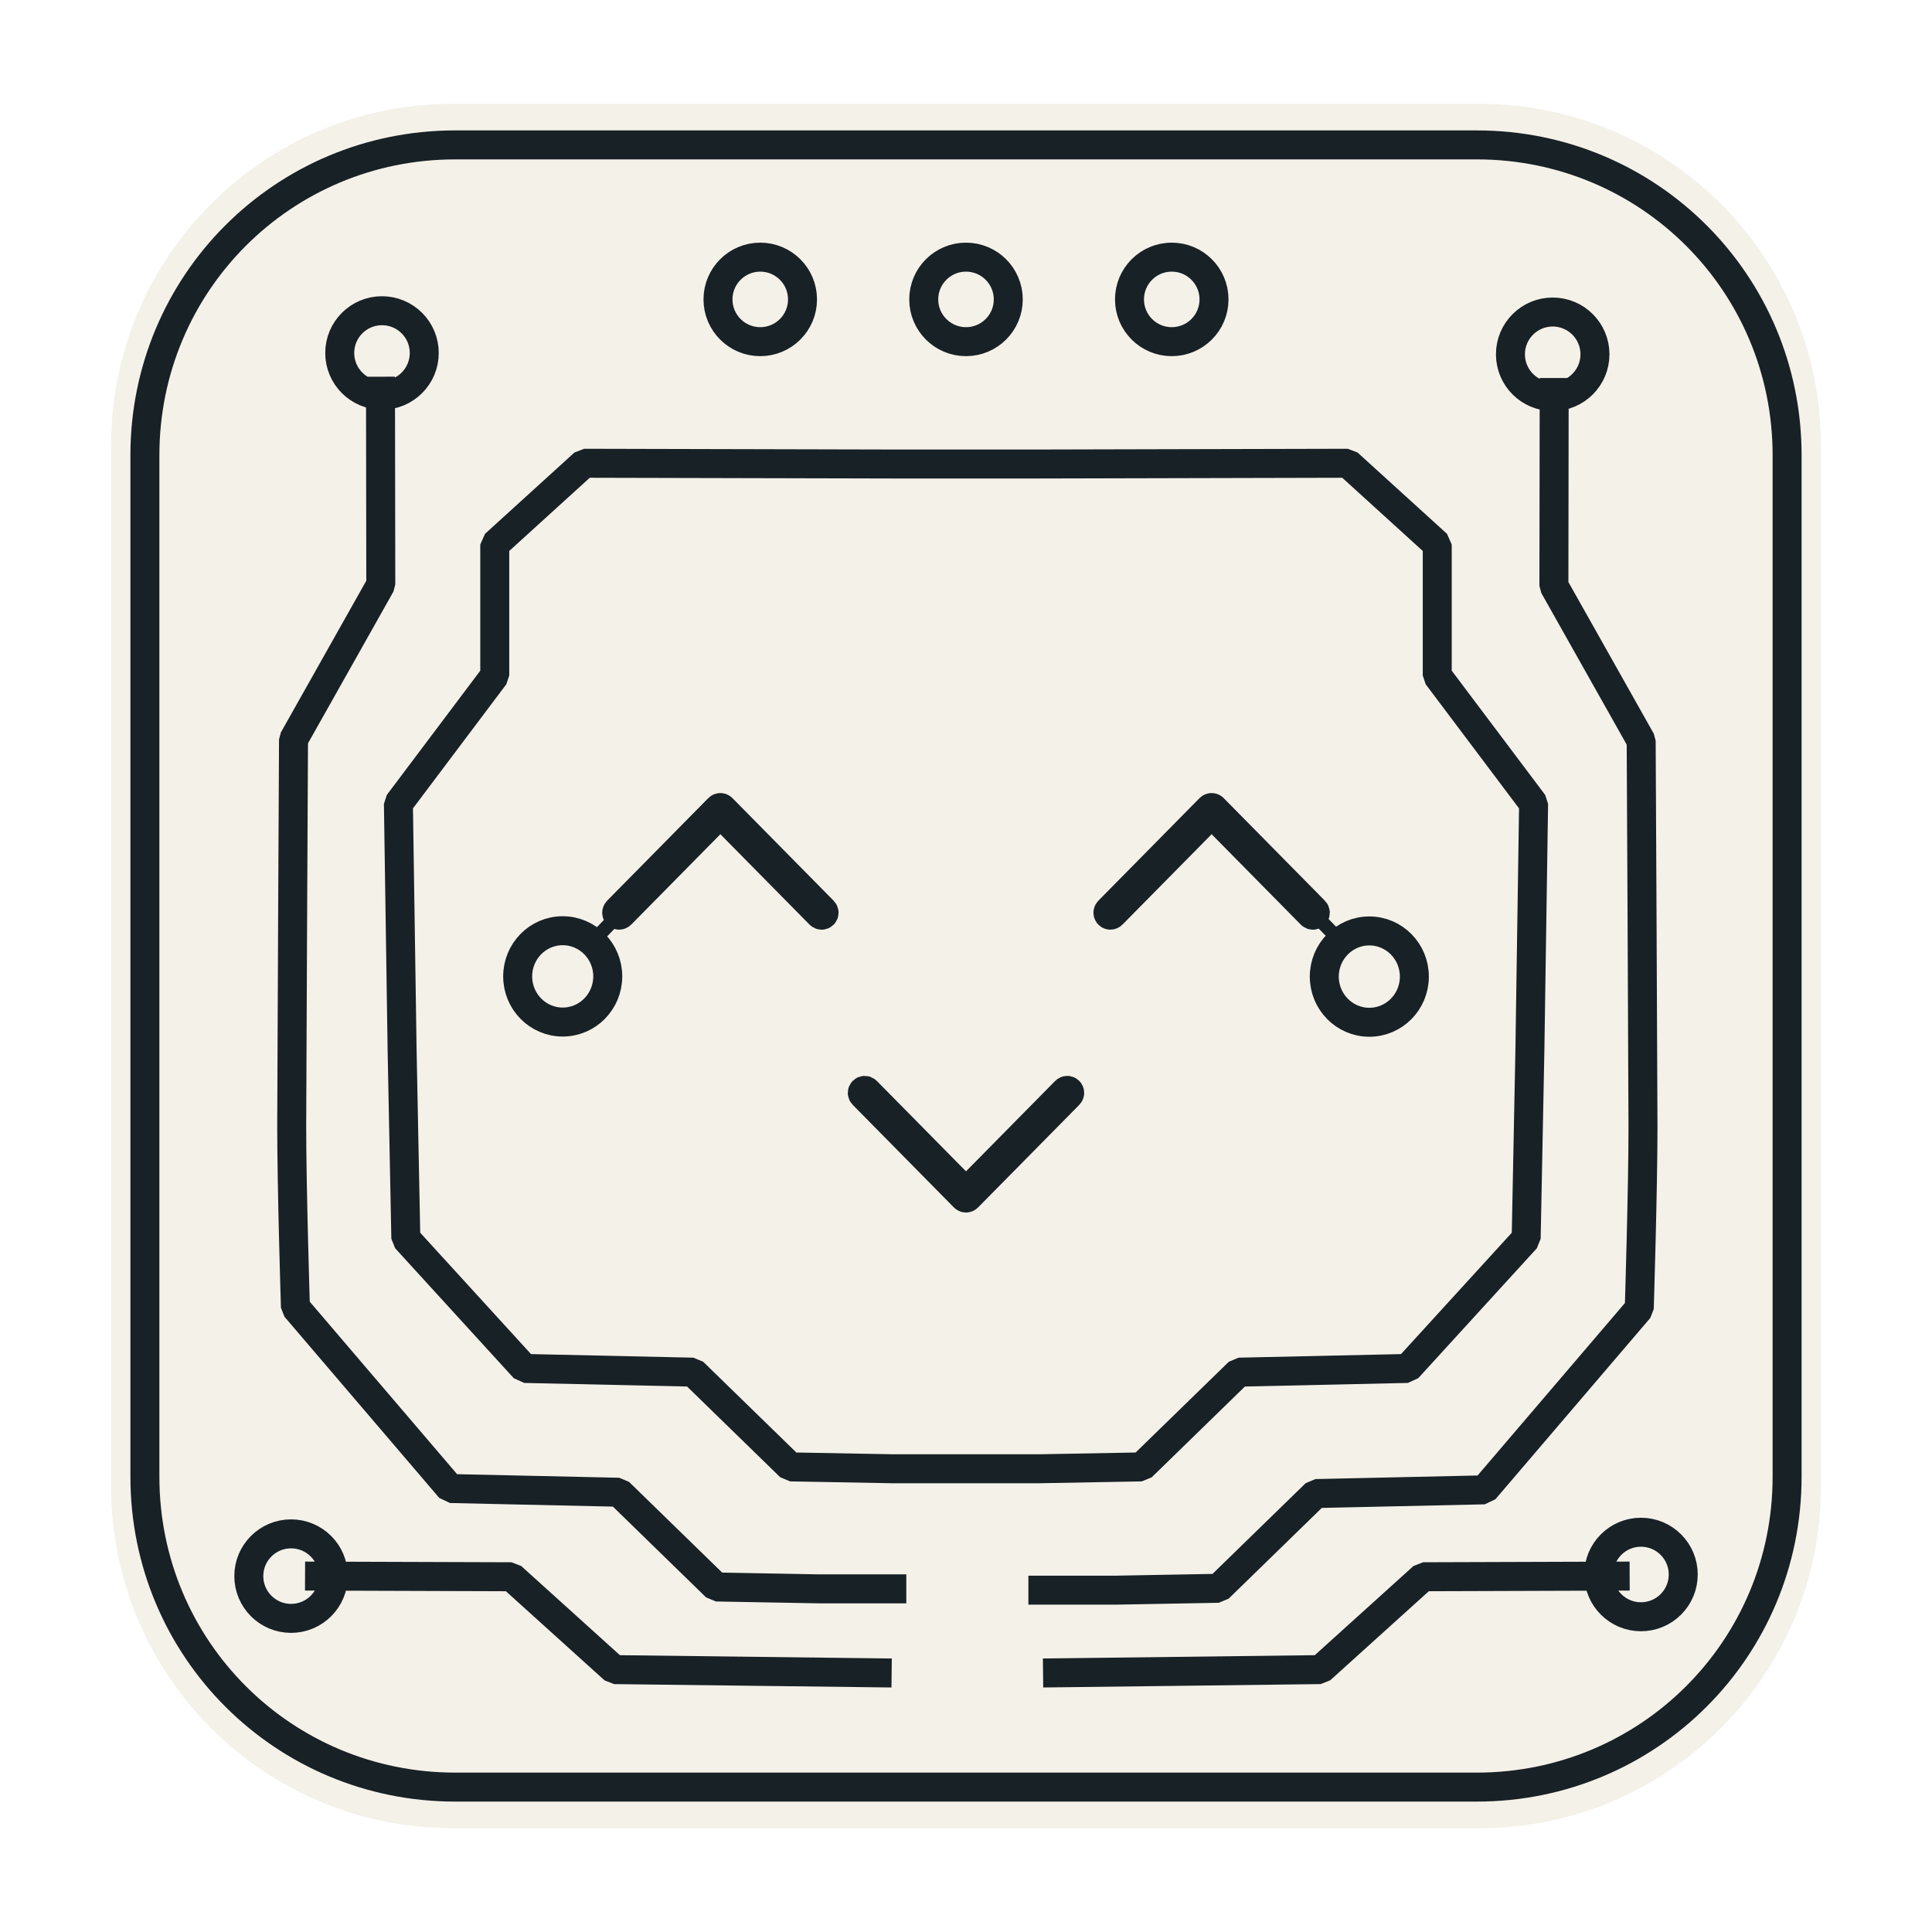
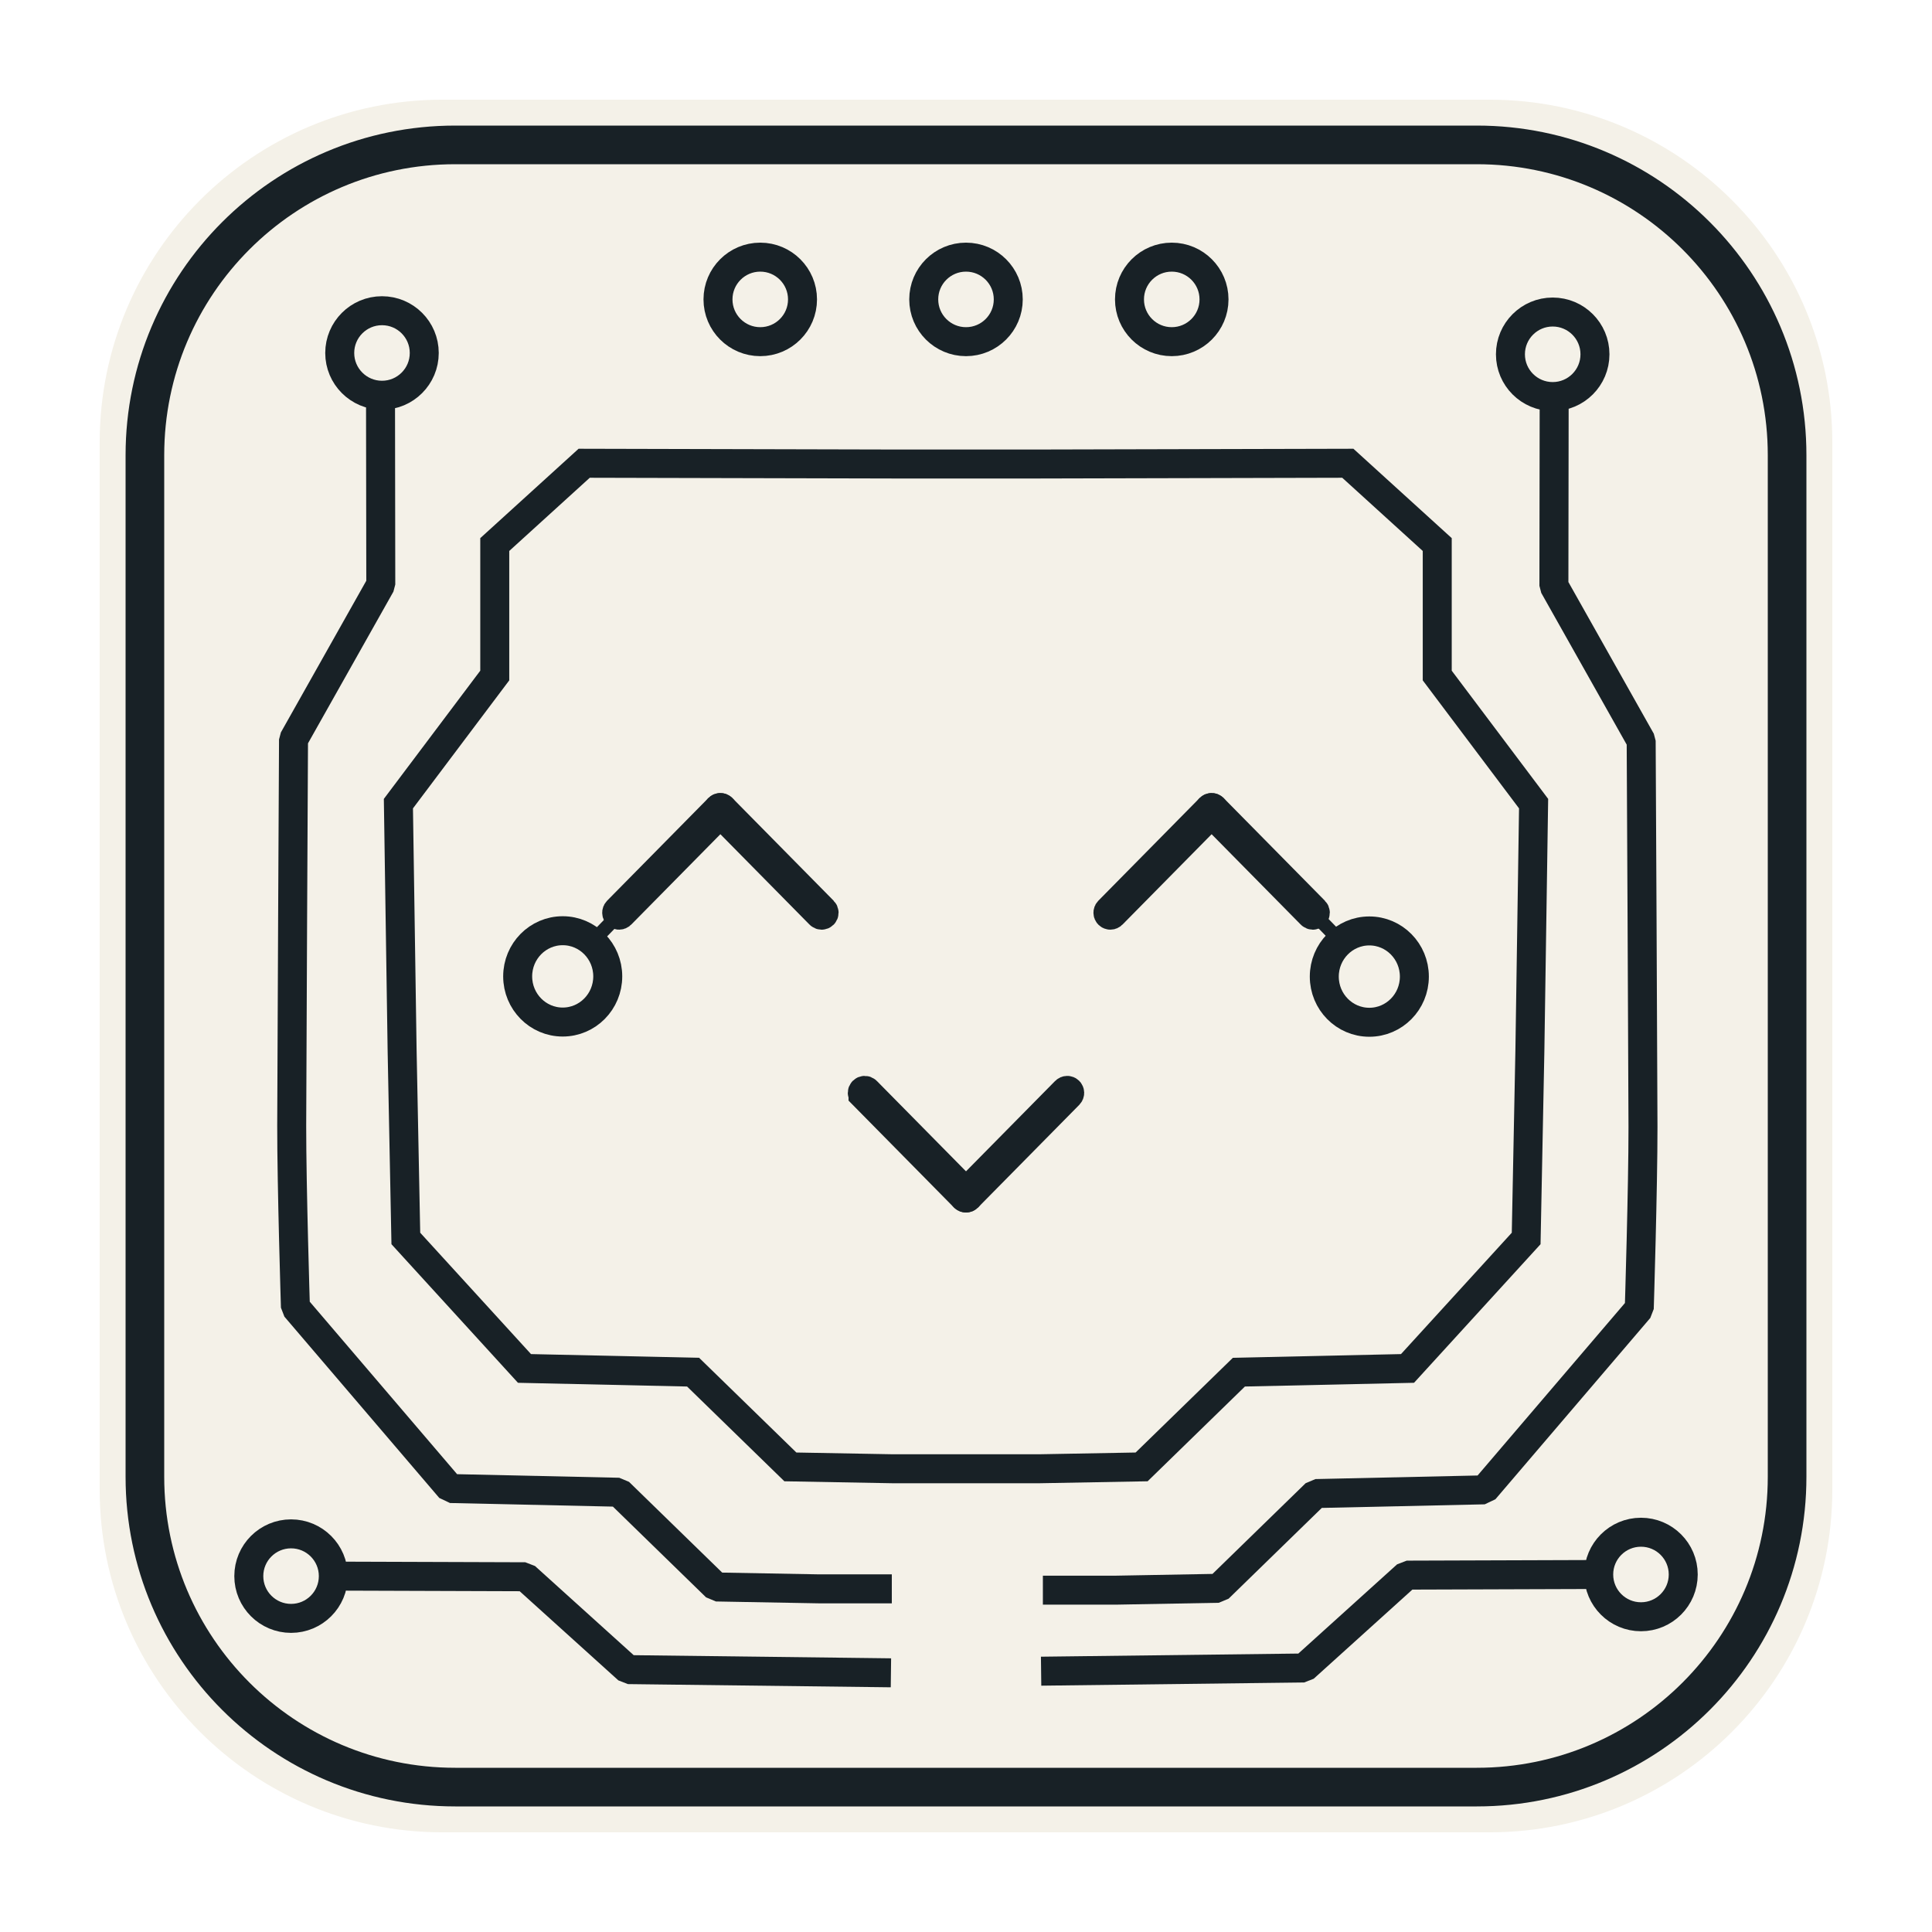
<svg xmlns="http://www.w3.org/2000/svg" width="1000" height="1000" viewBox="0 0 1000 1000" version="1.1" id="svg1">
  <defs id="defs1" />
  <g id="layer1">
-     <rect style="fill:#f4f1e8;fill-opacity:1;stroke:#f4f1e8;stroke-width:20;stroke-linejoin:bevel;stroke-dasharray:none;stroke-opacity:1;stroke-linecap:round" id="rect1" width="865" height="872.565" x="67.5" y="63.718" ry="166.754" />
-     <path style="fill:none;stroke:#182126;stroke-width:5;stroke-linecap:square;stroke-linejoin:bevel;stroke-opacity:1;stroke-dasharray:none" d="m 681.174,472.582 15.154,15.588 c 0.102,0.105 0.102,0.275 -1e-5,0.38 l -0.554,0.57 -0.554,0.57 c -0.307,0.316 -0.267,0.105 -0.37,0 l -15.154,-15.588 c -0.102,-0.105 -0.102,-0.275 0,-0.38 l 1.109,-1.141 c 0.102,-0.105 0.267,-0.105 0.37,0 z" id="path13" />
-     <path style="fill:none;stroke:#182126;stroke-width:5;stroke-linecap:square;stroke-linejoin:bevel;stroke-opacity:1;stroke-dasharray:none" d="m 320.219,471.902 -15.154,15.588 c -0.102,0.105 -0.102,0.275 0,0.38 l 1.109,1.141 c 0.102,0.105 0.267,0.105 0.37,0 l 15.154,-15.588 c 0.102,-0.105 0.102,-0.275 10e-6,-0.38 l -1.109,-1.141 c -0.102,-0.105 -0.267,-0.105 -0.37,10e-6 z" id="path11" />
-     <path id="path12" style="fill:none;stroke:#182126;stroke-width:15;stroke-linecap:square;stroke-linejoin:bevel;stroke-opacity:1" d="m 415.379,154.972 c 0,12.081 -9.794,21.875 -21.875,21.875 -12.081,0 -21.875,-9.794 -21.875,-21.875 0,-12.081 9.794,-21.875 21.875,-21.875 12.081,0 21.875,9.794 21.875,21.875 z m 212.993,0 c 0,12.081 -9.794,21.875 -21.875,21.875 -12.081,0 -21.875,-9.794 -21.875,-21.875 0,-12.081 9.794,-21.875 21.875,-21.875 12.081,0 21.875,9.794 21.875,21.875 z m -106.496,0 c 0,12.081 -9.794,21.875 -21.875,21.875 -12.081,0 -21.875,-9.794 -21.875,-21.875 0,-12.081 9.794,-21.875 21.875,-21.875 12.081,0 21.875,9.794 21.875,21.875 z m 305.616,659.983 c 0,12.081 9.794,21.875 21.875,21.875 12.081,0 21.875,-9.794 21.875,-21.875 0,-12.081 -9.794,-21.875 -21.875,-21.875 -12.081,0 -21.875,9.794 -21.875,21.875 z m -280.107,50.89 136.066,-1.657 53.202,-48.061 99.349,-0.33 m -663.472,0 c 0,12.081 -9.794,21.875 -21.875,21.875 -12.081,0 -21.875,-9.794 -21.875,-21.875 0,-12.081 9.794,-21.875 21.875,-21.875 12.081,0 21.875,9.794 21.875,21.875 z m 281.481,50.049 -136.066,-1.657 -53.202,-48.061 -99.349,-0.33 M 781.8,183.382 c 0,12.081 9.794,21.875 21.875,21.875 12.081,0 21.875,-9.794 21.875,-21.875 0,-12.081 -9.794,-21.875 -21.875,-21.875 -12.081,0 -21.875,9.794 -21.875,21.875 z m 22.641,19.775 -0.143,100.071 45.17,80.216 c 0,0 0.92,179.031 0.938,199.835 0.027,31.348 -1.923,94.025 -1.923,94.025 l -80.163,93.835 -87.273,1.923 -50.353,49.038 -52.885,0.962 H 539.793 M 219.593,182.702 c 0,12.081 -9.794,21.875 -21.875,21.875 -12.081,0 -21.875,-9.794 -21.875,-21.875 0,-12.081 9.794,-21.875 21.875,-21.875 12.081,0 21.875,9.794 21.875,21.875 z m -22.641,19.775 0.143,100.071 -45.17,80.216 c 0,0 -0.92,179.031 -0.938,199.835 -0.027,31.348 1.923,94.025 1.923,94.025 l 80.163,93.835 87.273,1.923 50.353,49.038 52.885,0.962 h 38.017 m 76.417,-62.155 52.885,-0.962 50.353,-49.038 87.273,-1.923 61.413,-67.273 1.923,-97.15 1.923,-127.92 -49.874,-66.311 V 281.855 L 697.633,239.781 533.21,240.179 h -66.419 l -164.423,-0.398 -46.28,42.074 v 67.794 l -49.874,66.311 1.923,127.92 1.923,97.15 61.413,67.273 87.273,1.923 50.353,49.038 52.885,0.962 z M 235.612,75 H 764.388 C 853.367,75 925,146.633 925,235.612 V 764.388 C 925,853.367 853.367,925 764.388,925 H 235.612 C 146.633,925 75,853.367 75,764.388 V 235.612 C 75,146.633 146.633,75 235.612,75 Z m 496.462,430.486 c 0,13.054 -10.437,23.636 -23.312,23.636 -12.875,-1e-5 -23.312,-10.582 -23.312,-23.636 0,-6.527 2.609,-12.436 6.828,-16.713 4.219,-4.277 10.047,-6.923 16.484,-6.923 12.875,-10e-6 23.312,10.582 23.312,23.636 z m -417.504,-0.112 c 0,13.054 -10.437,23.636 -23.312,23.636 -12.875,0 -23.312,-10.582 -23.312,-23.636 0,-13.054 10.437,-23.636 23.312,-23.636 12.875,0 23.312,10.582 23.312,23.636 z m 365.87,-33.882 -52.403,-53.131 c -0.501,-0.508 -1.306,-0.507 -1.807,0 -0.501,0.507 -0.501,1.325 0,1.832 l 52.403,53.131 c 0.501,0.507 1.306,0.507 1.807,-1e-5 0.501,-0.507 0.501,-1.325 0,-1.832 z m -106.614,0 52.403,-53.131 c 0.501,-0.507 1.306,-0.507 1.807,10e-6 0.501,0.507 0.501,1.325 0,1.832 l -52.403,53.131 c -0.501,0.507 -1.306,0.507 -1.807,0 -0.501,-0.507 -0.501,-1.325 -1e-5,-1.832 z m -147.652,0 -52.403,-53.131 c -0.501,-0.508 -1.306,-0.507 -1.807,0 -0.501,0.507 -0.501,1.325 0,1.832 l 52.403,53.131 c 0.501,0.507 1.306,0.507 1.807,-1e-5 0.501,-0.507 0.501,-1.325 0,-1.832 z m -106.614,0 52.403,-53.131 c 0.501,-0.507 1.306,-0.507 1.807,10e-6 0.501,0.507 0.501,1.325 0,1.832 l -52.403,53.131 c -0.501,0.507 -1.306,0.507 -1.807,0 -0.501,-0.507 -0.501,-1.325 -1e-5,-1.832 z m 233.747,95.092 -52.403,53.131 c -0.501,0.507 -1.306,0.507 -1.807,0 -0.501,-0.507 -0.501,-1.325 0,-1.832 l 52.403,-53.131 c 0.501,-0.507 1.306,-0.507 1.807,2e-5 0.501,0.507 0.501,1.325 0,1.832 z m -106.614,0 52.403,53.131 c 0.501,0.507 1.306,0.507 1.807,-1e-5 0.501,-0.507 0.501,-1.325 0,-1.832 L 448.5,564.751 c -0.501,-0.507 -1.306,-0.507 -1.807,0 -0.501,0.507 -0.501,1.325 -10e-6,1.832 z" />
+     <rect style="fill:#f4f1e8;fill-opacity:1;stroke:#f4f1e8;stroke-width:5;stroke-linejoin:bevel;stroke-opacity:1" id="rect2" width="891.821" height="891.821" x="54.09" y="54.09" ry="174.958" />
+     <rect style="fill:none;stroke:#182126;stroke-width:20;stroke-dasharray:none;stroke-opacity:1" id="rect1" width="850" height="850" x="75" y="75" ry="160.612" />
+     <path id="path5" style="fill:none;stroke:#182126;stroke-width:15;stroke-opacity:1" d="m 538.017,760.226 52.885,-0.962 50.353,-49.038 87.273,-1.923 61.413,-67.273 1.923,-97.15 1.923,-127.92 -49.874,-66.311 V 281.855 L 697.633,239.781 533.21,240.179 h -66.419 l -164.423,-0.398 -46.28,42.074 v 67.794 l -49.874,66.311 1.923,127.92 1.923,97.15 61.413,67.273 87.273,1.923 50.353,49.038 52.885,0.962 z" />
+     <path style="fill:none;stroke:#182126;stroke-width:15;stroke-opacity:1" d="m 446.693,566.584 52.403,53.131 c 0.501,0.507 1.306,0.507 1.807,-1e-5 0.501,-0.507 0.501,-1.325 0,-1.832 L 448.5,564.751 c -0.501,-0.507 -1.306,-0.507 -1.807,0 -0.501,0.507 -0.501,1.325 -10e-6,1.832 z" id="path27" />
+     <path style="fill:none;stroke:#182126;stroke-width:15;stroke-opacity:1" d="m 553.307,566.584 -52.403,53.131 c -0.501,0.507 -1.306,0.507 -1.807,0 -0.501,-0.507 -0.501,-1.325 0,-1.832 l 52.403,-53.131 c 0.501,-0.507 1.306,-0.507 1.807,2e-5 0.501,0.507 0.501,1.325 0,1.832 z" id="path26" />
+     <path style="fill:none;stroke:#182126;stroke-width:15;stroke-opacity:1" d="m 319.56,471.491 52.403,-53.131 c 0.501,-0.507 1.306,-0.507 1.807,10e-6 0.501,0.507 0.501,1.325 0,1.832 l -52.403,53.131 c -0.501,0.507 -1.306,0.507 -1.807,0 -0.501,-0.507 -0.501,-1.325 -1e-5,-1.832 z" id="path25" />
+     <path style="fill:none;stroke:#182126;stroke-width:15;stroke-opacity:1" d="m 426.174,471.491 -52.403,-53.131 c -0.501,-0.508 -1.306,-0.507 -1.807,0 -0.501,0.507 -0.501,1.325 0,1.832 l 52.403,53.131 c 0.501,0.507 1.306,0.507 1.807,-1e-5 0.501,-0.507 0.501,-1.325 0,-1.832 z" id="path24" />
+     <path style="fill:none;stroke:#182126;stroke-width:15;stroke-opacity:1" d="m 573.826,471.491 52.403,-53.131 c 0.501,-0.507 1.306,-0.507 1.807,10e-6 0.501,0.507 0.501,1.325 0,1.832 l -52.403,53.131 c -0.501,0.507 -1.306,0.507 -1.807,0 -0.501,-0.507 -0.501,-1.325 -1e-5,-1.832 z" id="path23" />
+     <path style="fill:none;stroke:#182126;stroke-width:15;stroke-opacity:1" d="m 680.44,471.491 -52.403,-53.131 c -0.501,-0.508 -1.306,-0.507 -1.807,0 -0.501,0.507 -0.501,1.325 0,1.832 l 52.403,53.131 c 0.501,0.507 1.306,0.507 1.807,-1e-5 0.501,-0.507 0.501,-1.325 0,-1.832 z" id="path22" />
+     <path style="fill:none;stroke:#182126;stroke-width:15;stroke-opacity:1" d="m 314.57,505.374 c 0,13.054 -10.437,23.636 -23.312,23.636 -12.875,0 -23.312,-10.582 -23.312,-23.636 0,-13.054 10.437,-23.636 23.312,-23.636 12.875,0 23.312,10.582 23.312,23.636 z" id="path21" />
+     <path style="fill:none;stroke:#182126;stroke-width:15;stroke-opacity:1" d="m 732.074,505.486 c 0,13.054 -10.437,23.636 -23.312,23.636 -12.875,-1e-5 -23.312,-10.582 -23.312,-23.636 0,-6.527 2.609,-12.436 6.828,-16.713 4.219,-4.277 10.047,-6.923 16.484,-6.923 12.875,-10e-6 23.312,10.582 23.312,23.636 z" id="circle15" />
+     <rect style="fill:none;stroke:#182126;stroke-width:5.001;stroke-dasharray:none;stroke-opacity:1" id="rect21" width="22.271" height="2.121" x="817.89" y="-159.063" ry="0.265" transform="matrix(0.6970543,0.7170183,-0.6970543,0.7170183,0,0)" />
+     <rect style="fill:none;stroke:#182126;stroke-width:5.001;stroke-dasharray:none;stroke-opacity:1" id="rect27" width="22.271" height="2.121" x="99.112" y="558.767" ry="0.265" transform="matrix(-0.6970543,0.7170183,0.6970543,0.7170183,0,0)" />
+     <path id="path3" style="fill:none;stroke:#182126;stroke-width:15;stroke-linejoin:bevel;stroke-opacity:1" d="m 219.593,182.702 a 21.875,21.875 0 0 1 -21.875,21.875 21.875,21.875 0 0 1 -21.875,-21.875 21.875,21.875 0 0 1 21.875,-21.875 21.875,21.875 0 0 1 21.875,21.875 z m -22.641,19.775 0.143,100.071 -45.17,80.216 c 0,0 -0.92,179.031 -0.938,199.835 -0.027,31.348 1.923,94.025 1.923,94.025 l 80.163,93.835 87.273,1.923 50.353,49.038 52.885,0.962 h 38.017" />
+     <path id="path4" style="fill:none;stroke:#182126;stroke-width:15;stroke-linejoin:bevel;stroke-opacity:1" d="m 781.8,183.382 a 21.875,21.875 0 0 0 21.875,21.875 21.875,21.875 0 0 0 21.875,-21.875 21.875,21.875 0 0 0 -21.875,-21.875 21.875,21.875 0 0 0 -21.875,21.875 z m 22.641,19.775 -0.143,100.071 45.17,80.216 c 0,0 0.92,179.031 0.938,199.835 0.027,31.348 -1.923,94.025 -1.923,94.025 l -80.163,93.835 -87.273,1.923 -50.353,49.038 -52.885,0.962 h -38.017" />
+     <path id="path6" style="fill:none;stroke:#182126;stroke-width:15;stroke-linejoin:bevel;stroke-opacity:1" d="m 172.529,815.795 a 21.875,21.875 0 0 1 -21.875,21.875 21.875,21.875 0 0 1 -21.875,-21.875 21.875,21.875 0 0 1 21.875,-21.875 21.875,21.875 0 0 1 21.875,21.875 z m 288.617,50.049 -136.066,-1.657 -53.202,-48.061 -99.349,-0.33" />
+     <path id="path8" style="fill:none;stroke:#182126;stroke-width:15;stroke-linejoin:bevel;stroke-opacity:1" d="m 827.491,814.954 a 21.875,21.875 0 0 0 21.875,21.875 21.875,21.875 0 0 0 21.875,-21.875 21.875,21.875 0 0 0 -21.875,-21.875 21.875,21.875 0 0 0 -21.875,21.875 z m -288.617,50.049 136.066,-1.657 53.202,-48.061 99.349,-0.33" />
+     <path style="fill:none;stroke:#182126;stroke-width:15;stroke-linejoin:bevel;stroke-opacity:1" d="m 521.875,154.972 a 21.875,21.875 0 0 1 -21.875,21.875 21.875,21.875 0 0 1 -21.875,-21.875 21.875,21.875 0 0 1 21.875,-21.875 21.875,21.875 0 0 1 21.875,21.875 z" id="path10" />
+     <path style="fill:none;stroke:#182126;stroke-width:15;stroke-linejoin:bevel;stroke-opacity:1" d="m 628.371,154.972 a 21.875,21.875 0 0 1 -21.875,21.875 21.875,21.875 0 0 1 -21.875,-21.875 21.875,21.875 0 0 1 21.875,-21.875 21.875,21.875 0 0 1 21.875,21.875 z" id="path11" />
+     <path style="fill:none;stroke:#182126;stroke-width:15;stroke-linejoin:bevel;stroke-opacity:1" d="m 415.379,154.972 a 21.875,21.875 0 0 1 -21.875,21.875 21.875,21.875 0 0 1 -21.875,-21.875 21.875,21.875 0 0 1 21.875,-21.875 21.875,21.875 0 0 1 21.875,21.875 z" id="path12" />
  </g>
</svg>
